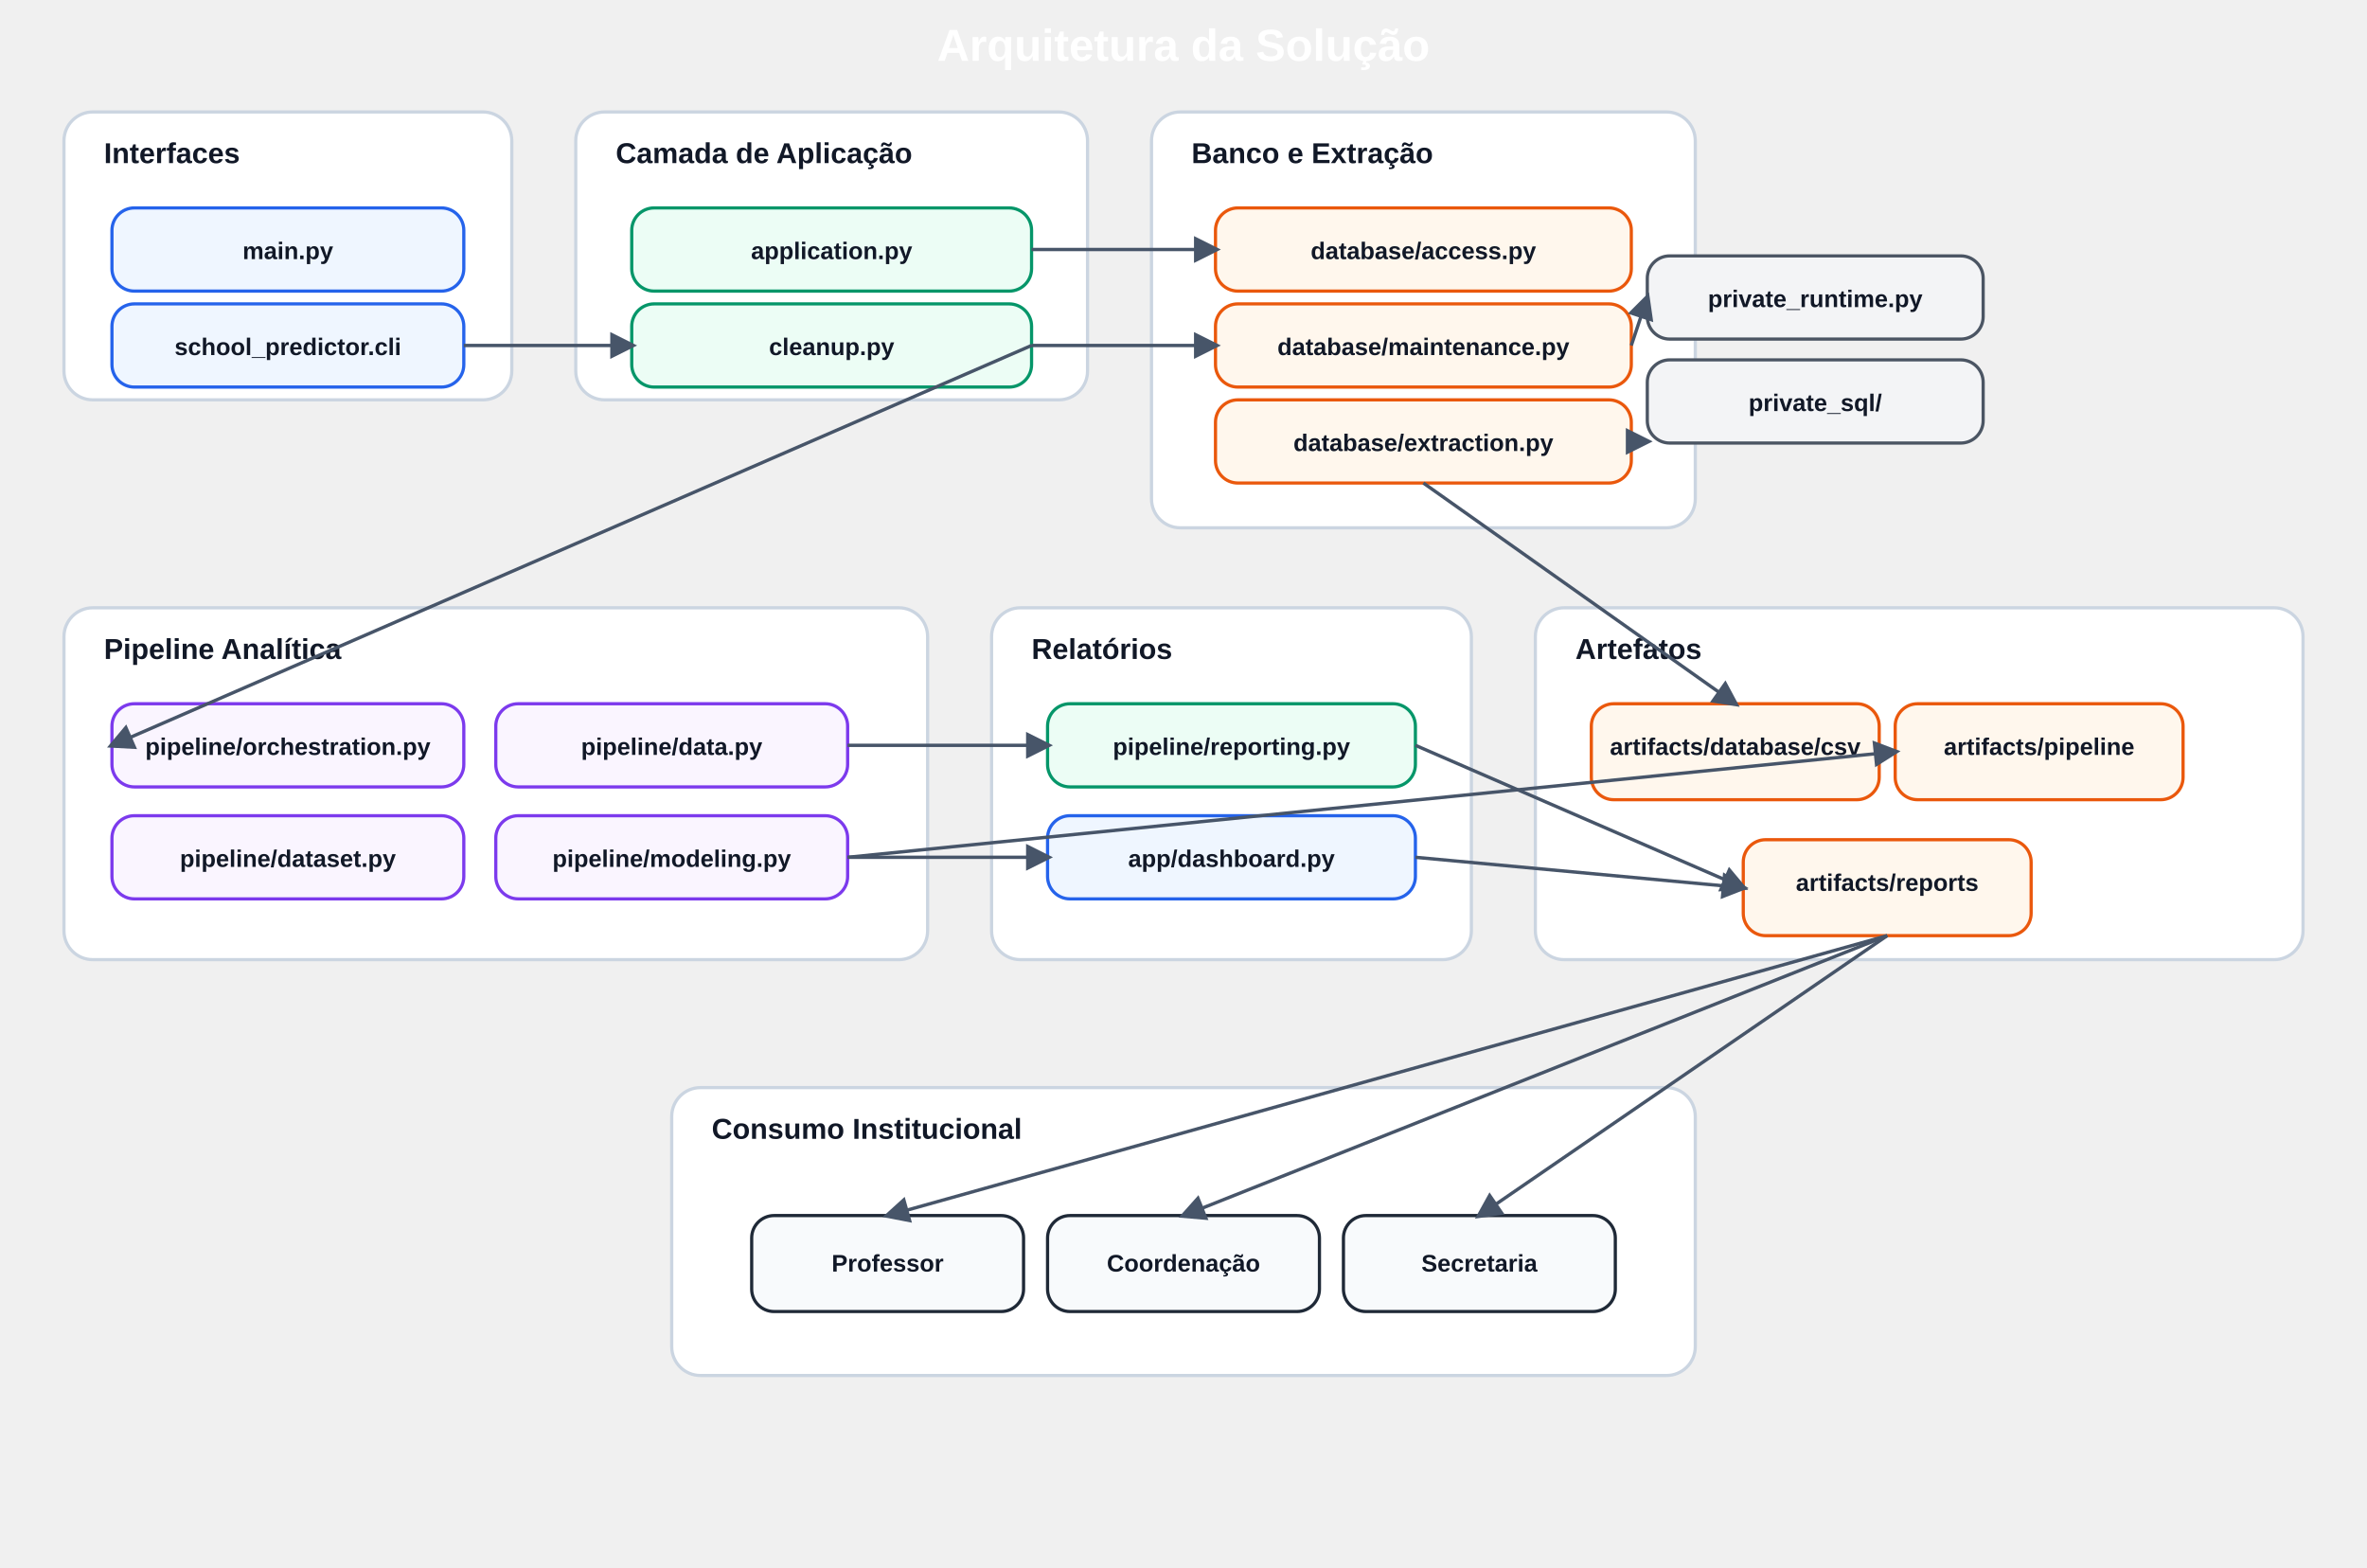
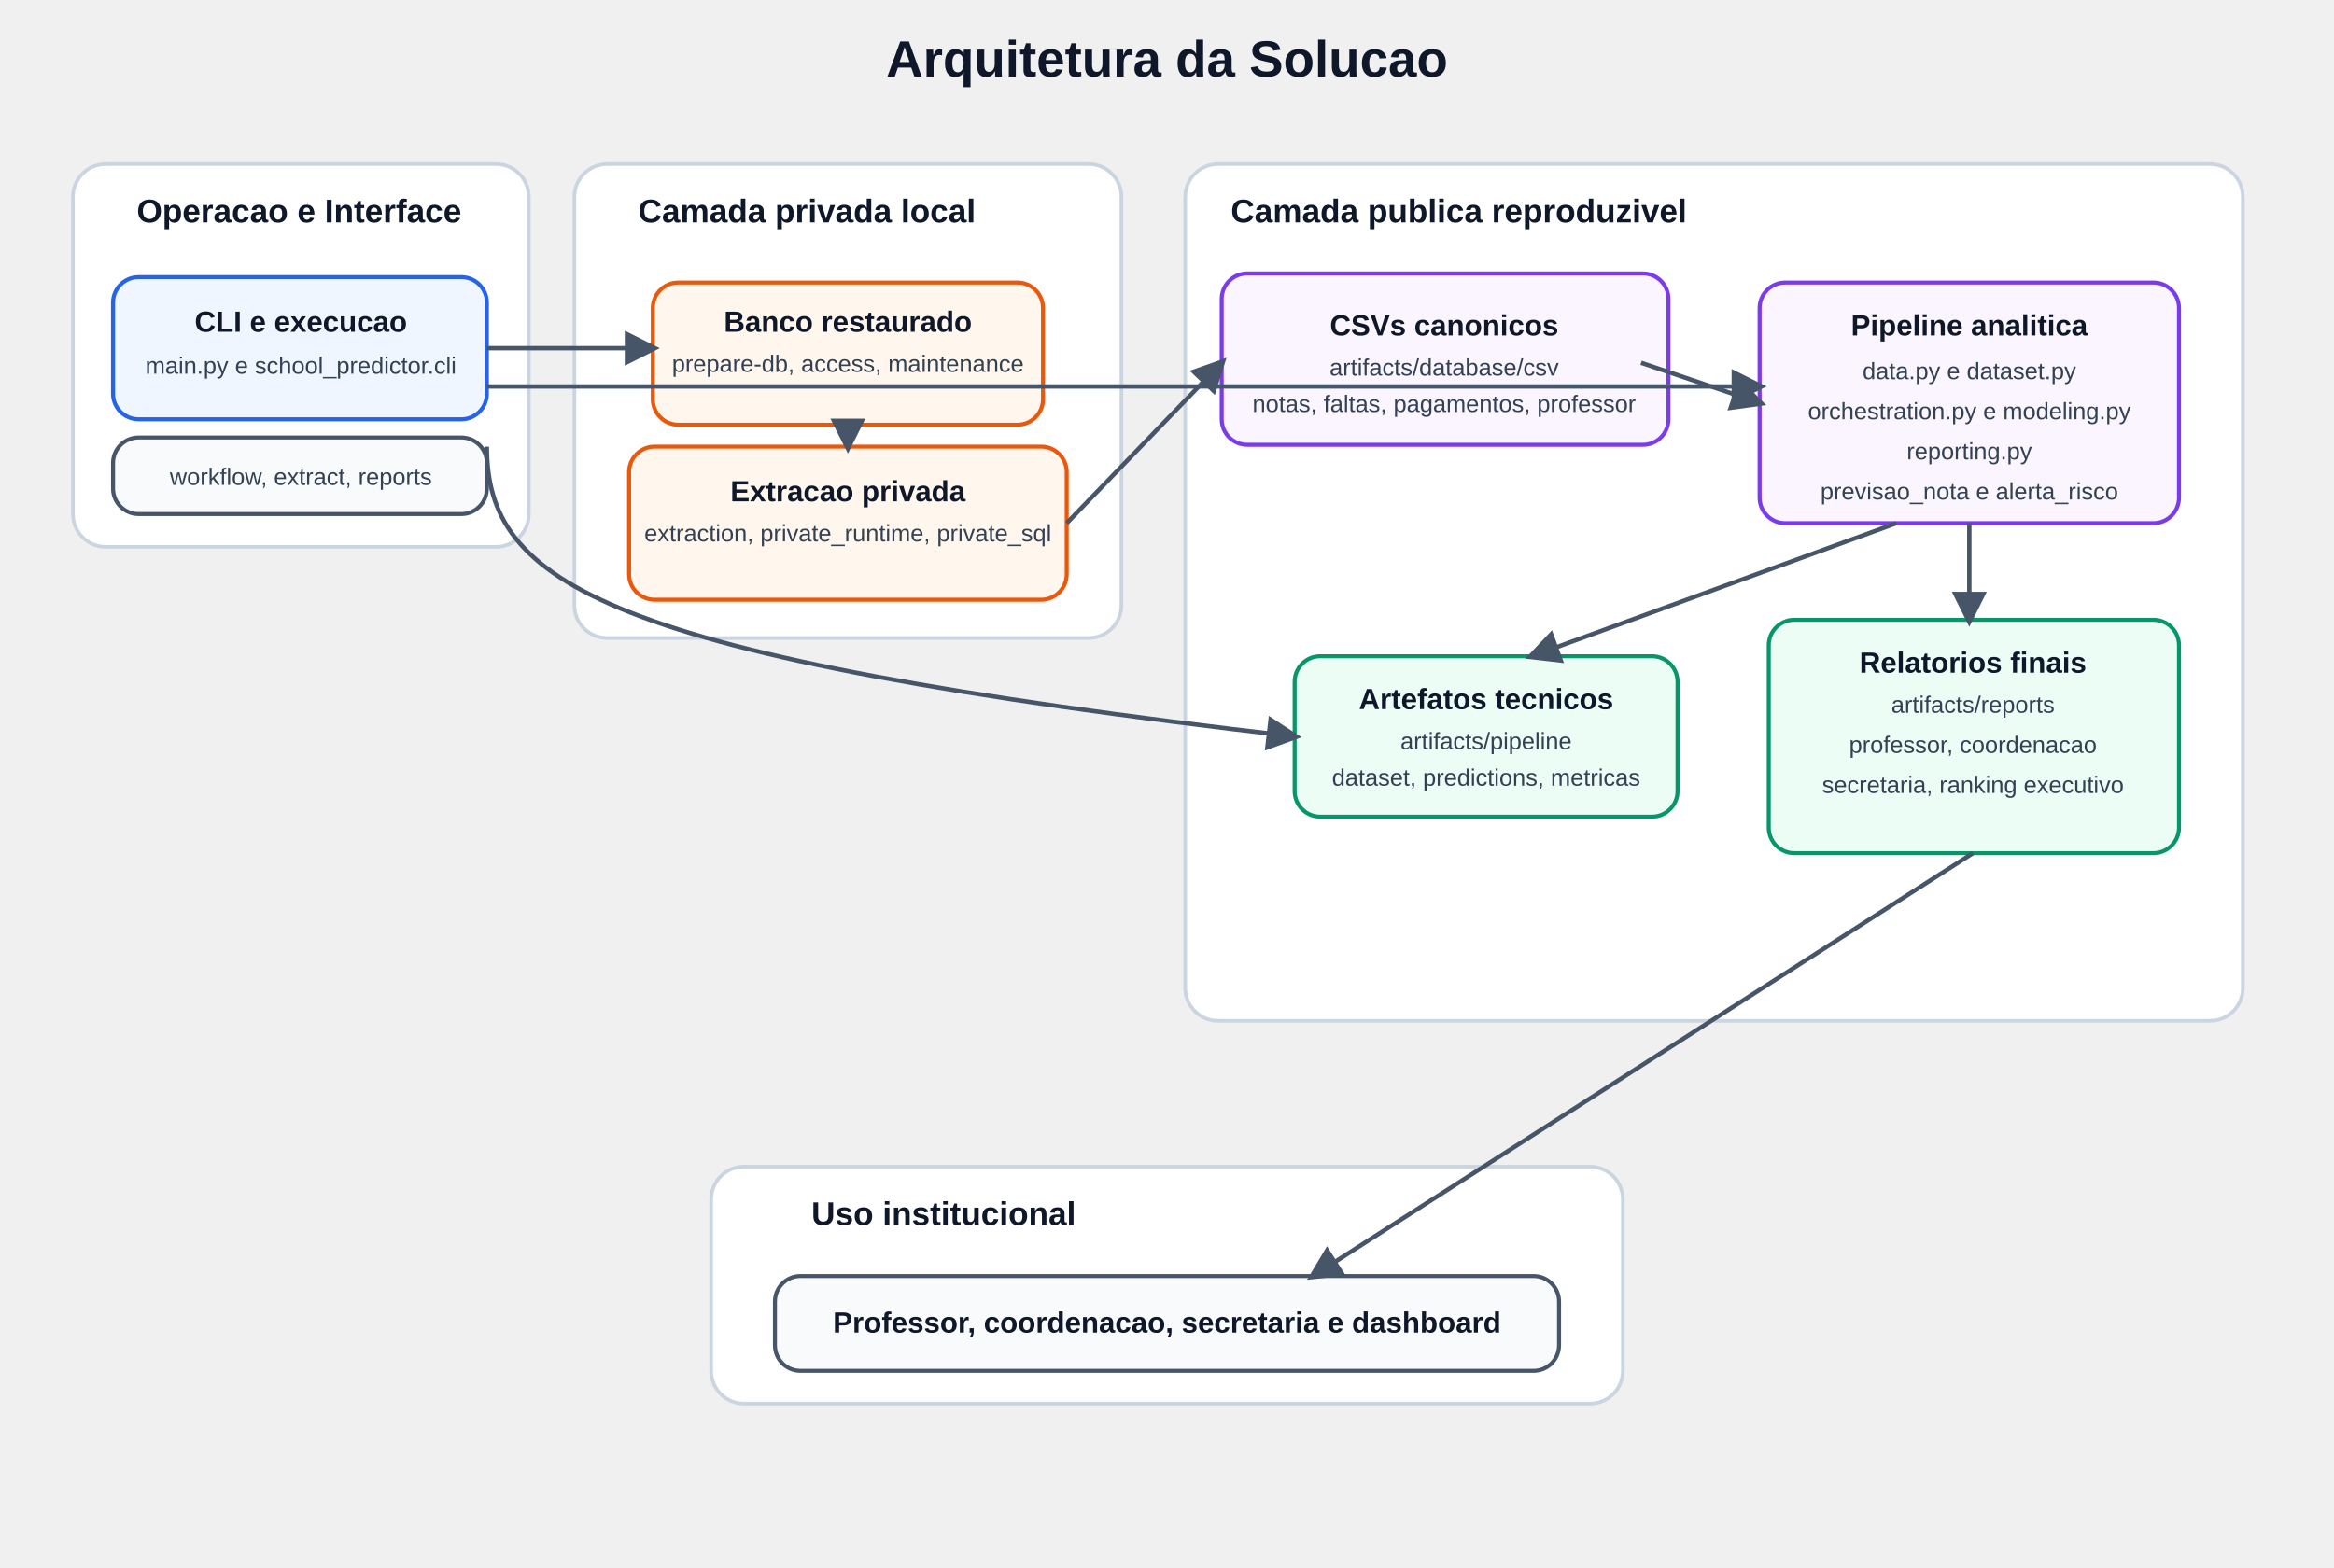
- <svg xmlns="http://www.w3.org/2000/svg" width="1480" height="980" viewBox="0 0 1480 980">
+ <svg xmlns="http://www.w3.org/2000/svg" width="1280" height="860" viewBox="0 0 1280 860">
  <style>
-     .title { font: 700 28px Arial, sans-serif; fill: #ffffff; }
-     .section { font: 700 18px Arial, sans-serif; fill: #111827; }
-     .label { font: 600 15px Arial, sans-serif; fill: #111827; }
-     .small { font: 500 13px Arial, sans-serif; fill: #374151; }
+     .title { font: 700 28px Arial, sans-serif; fill: #0f172a; }
+     .section { font: 700 18px Arial, sans-serif; fill: #0f172a; }
+     .label { font: 700 16px Arial, sans-serif; fill: #0f172a; }
+     .small { font: 500 13px Arial, sans-serif; fill: #334155; }
    .panel { fill: #ffffff; stroke: #cbd5e1; stroke-width: 2; rx: 18; }
-     .box { fill: #f8fafc; stroke: #1f2937; stroke-width: 2; rx: 14; }
+     .box { fill: #f8fafc; stroke-width: 2.2; rx: 14; }
    .blue { fill: #eff6ff; stroke: #2563eb; }
-     .green { fill: #ecfdf5; stroke: #059669; }
    .orange { fill: #fff7ed; stroke: #ea580c; }
    .purple { fill: #faf5ff; stroke: #7c3aed; }
-     .gray { fill: #f3f4f6; stroke: #4b5563; }
-     .arrow { stroke: #475569; stroke-width: 2.1; fill: none; marker-end: url(#arrow); }
+     .green { fill: #ecfdf5; stroke: #059669; }
+     .slate { fill: #f8fafc; stroke: #475569; }
+     .arrow { stroke: #475569; stroke-width: 2.4; fill: none; marker-end: url(#arrow); }
  </style>
  <defs>
    <marker id="arrow" viewBox="0 0 10 10" refX="8" refY="5" markerWidth="8" markerHeight="8" orient="auto-start-reverse">
      <path d="M 0 0 L 10 5 L 0 10 z" fill="#475569" />
    </marker>
  </defs>
-   <text x="740" y="38" text-anchor="middle" class="title">Arquitetura da Solução</text>
-   <rect x="40" y="70" width="280" height="180" class="panel" />
-   <text x="65" y="102" class="section">Interfaces</text>
-   <rect x="70" y="130" width="220" height="52" class="box blue" />
-   <text x="180" y="162" text-anchor="middle" class="label">main.py</text>
-   <rect x="70" y="190" width="220" height="52" class="box blue" />
-   <text x="180" y="222" text-anchor="middle" class="label">school_predictor.cli</text>
-   <rect x="360" y="70" width="320" height="180" class="panel" />
-   <text x="385" y="102" class="section">Camada de Aplicação</text>
-   <rect x="395" y="130" width="250" height="52" class="box green" />
-   <text x="520" y="162" text-anchor="middle" class="label">application.py</text>
-   <rect x="395" y="190" width="250" height="52" class="box green" />
-   <text x="520" y="222" text-anchor="middle" class="label">cleanup.py</text>
-   <rect x="720" y="70" width="340" height="260" class="panel" />
-   <text x="745" y="102" class="section">Banco e Extração</text>
-   <rect x="760" y="130" width="260" height="52" class="box orange" />
-   <text x="890" y="162" text-anchor="middle" class="label">database/access.py</text>
-   <rect x="760" y="190" width="260" height="52" class="box orange" />
-   <text x="890" y="222" text-anchor="middle" class="label">database/maintenance.py</text>
-   <rect x="760" y="250" width="260" height="52" class="box orange" />
-   <text x="890" y="282" text-anchor="middle" class="label">database/extraction.py</text>
-   <rect x="1030" y="160" width="210" height="52" class="box gray" />
-   <text x="1135" y="192" text-anchor="middle" class="label">private_runtime.py</text>
-   <rect x="1030" y="225" width="210" height="52" class="box gray" />
-   <text x="1135" y="257" text-anchor="middle" class="label">private_sql/</text>
-   <rect x="40" y="380" width="540" height="220" class="panel" />
-   <text x="65" y="412" class="section">Pipeline Analítica</text>
-   <rect x="70" y="440" width="220" height="52" class="box purple" />
-   <text x="180" y="472" text-anchor="middle" class="label">pipeline/orchestration.py</text>
-   <rect x="310" y="440" width="220" height="52" class="box purple" />
-   <text x="420" y="472" text-anchor="middle" class="label">pipeline/data.py</text>
-   <rect x="70" y="510" width="220" height="52" class="box purple" />
-   <text x="180" y="542" text-anchor="middle" class="label">pipeline/dataset.py</text>
-   <rect x="310" y="510" width="220" height="52" class="box purple" />
-   <text x="420" y="542" text-anchor="middle" class="label">pipeline/modeling.py</text>
-   <rect x="620" y="380" width="300" height="220" class="panel" />
-   <text x="645" y="412" class="section">Relatórios</text>
-   <rect x="655" y="440" width="230" height="52" class="box green" />
-   <text x="770" y="472" text-anchor="middle" class="label">pipeline/reporting.py</text>
-   <rect x="655" y="510" width="230" height="52" class="box blue" />
-   <text x="770" y="542" text-anchor="middle" class="label">app/dashboard.py</text>
-   <rect x="960" y="380" width="480" height="220" class="panel" />
-   <text x="985" y="412" class="section">Artefatos</text>
-   <rect x="995" y="440" width="180" height="60" class="box orange" />
-   <text x="1085" y="472" text-anchor="middle" class="label">artifacts/database/csv</text>
-   <rect x="1185" y="440" width="180" height="60" class="box orange" />
-   <text x="1275" y="472" text-anchor="middle" class="label">artifacts/pipeline</text>
-   <rect x="1090" y="525" width="180" height="60" class="box orange" />
-   <text x="1180" y="557" text-anchor="middle" class="label">artifacts/reports</text>
-   <rect x="420" y="680" width="640" height="180" class="panel" />
-   <text x="445" y="712" class="section">Consumo Institucional</text>
-   <rect x="470" y="760" width="170" height="60" class="box" />
-   <text x="555" y="795" text-anchor="middle" class="label">Professor</text>
-   <rect x="655" y="760" width="170" height="60" class="box" />
-   <text x="740" y="795" text-anchor="middle" class="label">Coordenação</text>
-   <rect x="840" y="760" width="170" height="60" class="box" />
-   <text x="925" y="795" text-anchor="middle" class="label">Secretaria</text>
-   <path d="M 290 216 L 395 216" class="arrow" />
-   <path d="M 645 156 L 760 156" class="arrow" />
-   <path d="M 645 216 L 760 216" class="arrow" />
-   <path d="M 645 216 L 70 466" class="arrow" />
-   <path d="M 1020 276 L 1030 276" class="arrow" />
-   <path d="M 1020 216 L 1030 186" class="arrow" />
-   <path d="M 890 302 L 1085 440" class="arrow" />
-   <path d="M 530 466 L 655 466" class="arrow" />
-   <path d="M 530 536 L 655 536" class="arrow" />
-   <path d="M 530 536 L 1185 470" class="arrow" />
-   <path d="M 885 466 L 1090 555" class="arrow" />
-   <path d="M 885 536 L 1090 555" class="arrow" />
-   <path d="M 1180 585 L 555 760" class="arrow" />
-   <path d="M 1180 585 L 740 760" class="arrow" />
-   <path d="M 1180 585 L 925 760" class="arrow" />
+   <text x="640" y="42" text-anchor="middle" class="title">Arquitetura da Solucao</text>
+   <rect x="40" y="90" width="250" height="210" class="panel" />
+   <text x="75" y="122" class="section">Operacao e Interface</text>
+   <rect x="62" y="152" width="205" height="78" class="box blue" />
+   <text x="165" y="182" text-anchor="middle" class="label">CLI e execucao</text>
+   <text x="165" y="205" text-anchor="middle" class="small">main.py e school_predictor.cli</text>
+   <rect x="62" y="240" width="205" height="42" class="box slate" />
+   <text x="165" y="266" text-anchor="middle" class="small">workflow, extract, reports</text>
+   <rect x="315" y="90" width="300" height="260" class="panel" />
+   <text x="350" y="122" class="section">Camada privada local</text>
+   <rect x="358" y="155" width="214" height="78" class="box orange" />
+   <text x="465" y="182" text-anchor="middle" class="label">Banco restaurado</text>
+   <text x="465" y="204" text-anchor="middle" class="small">prepare-db, access, maintenance</text>
+   <rect x="345" y="245" width="240" height="84" class="box orange" />
+   <text x="465" y="275" text-anchor="middle" class="label">Extracao privada</text>
+   <text x="465" y="297" text-anchor="middle" class="small">extraction, private_runtime, private_sql</text>
+   <rect x="650" y="90" width="580" height="470" class="panel" />
+   <text x="675" y="122" class="section">Camada publica reproduzivel</text>
+   <rect x="670" y="150" width="245" height="94" class="box purple" />
+   <text x="792" y="184" text-anchor="middle" class="label">CSVs canonicos</text>
+   <text x="792" y="206" text-anchor="middle" class="small">artifacts/database/csv</text>
+   <text x="792" y="226" text-anchor="middle" class="small">notas, faltas, pagamentos, professor</text>
+   <rect x="965" y="155" width="230" height="132" class="box purple" />
+   <text x="1080" y="184" text-anchor="middle" class="label">Pipeline analitica</text>
+   <text x="1080" y="208" text-anchor="middle" class="small">data.py e dataset.py</text>
+   <text x="1080" y="230" text-anchor="middle" class="small">orchestration.py e modeling.py</text>
+   <text x="1080" y="252" text-anchor="middle" class="small">reporting.py</text>
+   <text x="1080" y="274" text-anchor="middle" class="small">previsao_nota e alerta_risco</text>
+   <rect x="710" y="360" width="210" height="88" class="box green" />
+   <text x="815" y="389" text-anchor="middle" class="label">Artefatos tecnicos</text>
+   <text x="815" y="411" text-anchor="middle" class="small">artifacts/pipeline</text>
+   <text x="815" y="431" text-anchor="middle" class="small">dataset, predictions, metricas</text>
+   <rect x="970" y="340" width="225" height="128" class="box green" />
+   <text x="1082" y="369" text-anchor="middle" class="label">Relatorios finais</text>
+   <text x="1082" y="391" text-anchor="middle" class="small">artifacts/reports</text>
+   <text x="1082" y="413" text-anchor="middle" class="small">professor, coordenacao</text>
+   <text x="1082" y="435" text-anchor="middle" class="small">secretaria, ranking executivo</text>
+   <rect x="390" y="640" width="500" height="130" class="panel" />
+   <text x="445" y="672" class="section">Uso institucional</text>
+   <rect x="425" y="700" width="430" height="52" class="box slate" />
+   <text x="640" y="731" text-anchor="middle" class="label">Professor, coordenacao, secretaria e dashboard</text>
+   <path d="M 267 191 L 358 191" class="arrow" />
+   <path d="M 465 233 L 465 245" class="arrow" />
+   <path d="M 585 287 L 670 199" class="arrow" />
+   <path d="M 267 212 C 440 212, 520 212, 965 212" class="arrow" />
+   <path d="M 900 199 L 965 221" class="arrow" />
+   <path d="M 1080 287 L 1080 340" class="arrow" />
+   <path d="M 1040 287 L 840 360" class="arrow" />
+   <path d="M 1082 468 L 720 700" class="arrow" />
+   <path d="M 267 245 C 267 320, 330 360, 710 404" class="arrow" />
</svg>
